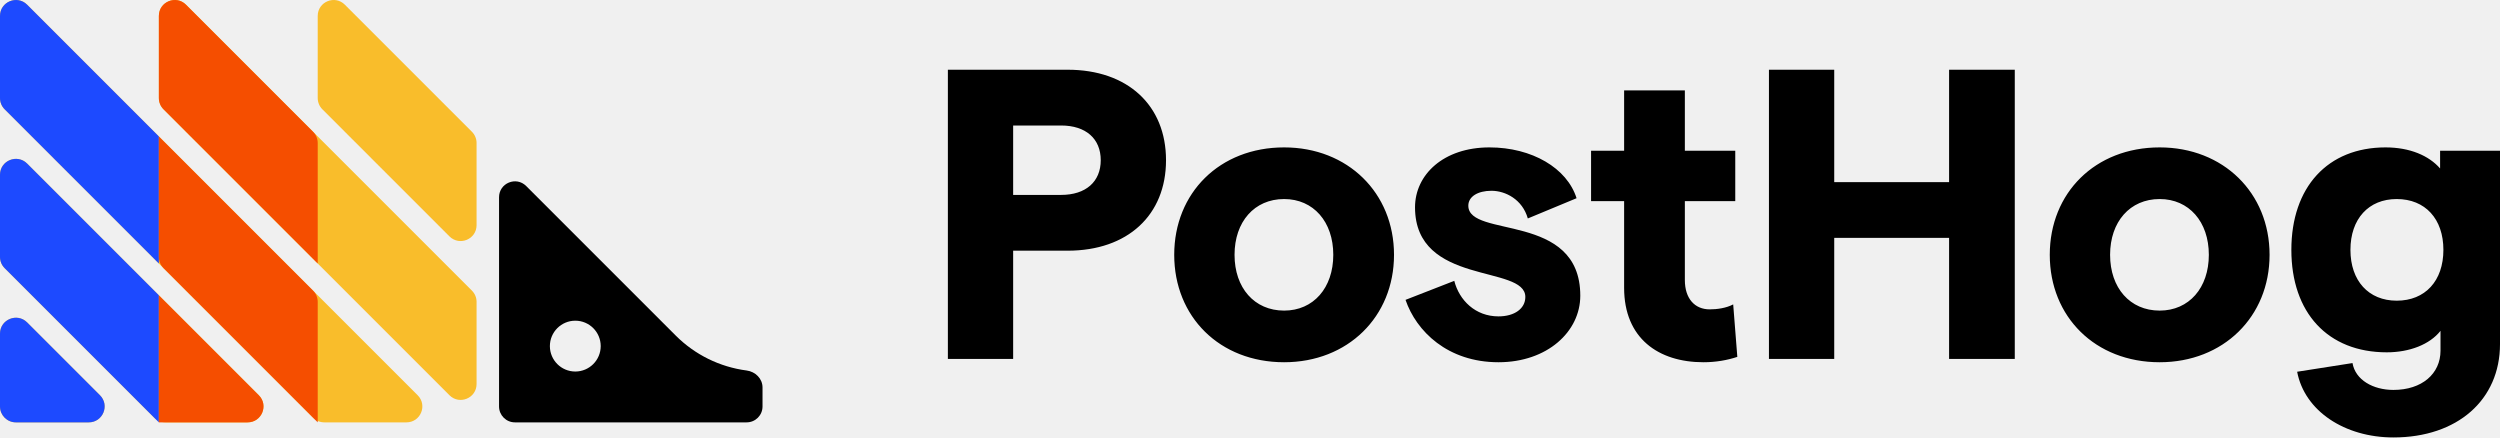
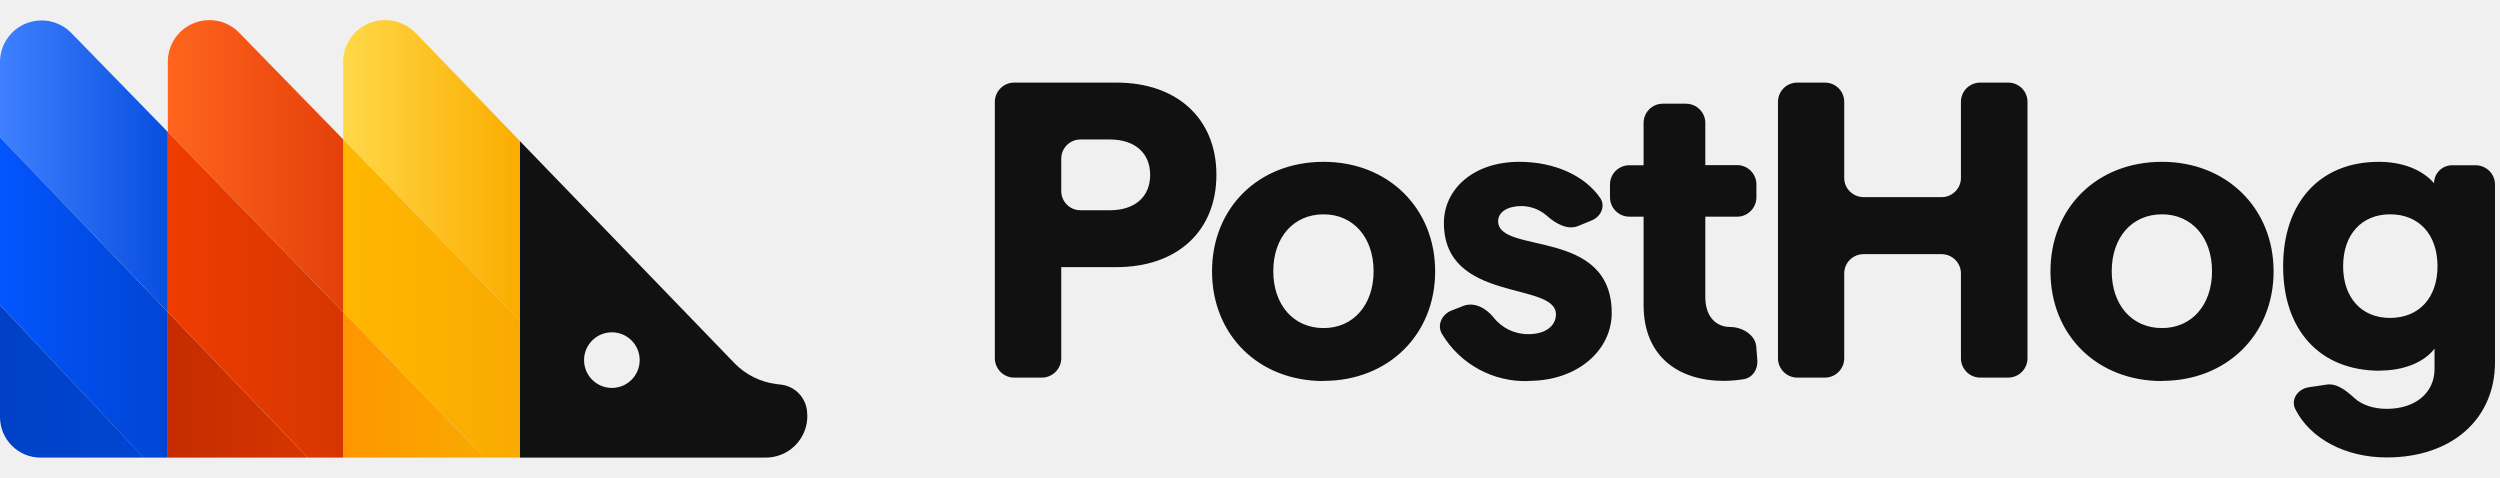
- <svg xmlns="http://www.w3.org/2000/svg" viewBox="0 0 800 140">
-   <g fill-rule="nonzero" fill="none">
-     <path d="M55.383 75.225c-1.874 3.748-7.222 3.748-9.096 0l-4.482-8.963a5.085 5.085 0 0 1 0-4.548l4.482-8.964c1.874-3.748 7.222-3.748 9.096 0l4.482 8.964a5.084 5.084 0 0 1 0 4.548l-4.482 8.963Zm0 50.836c-1.874 3.747-7.222 3.747-9.096 0l-4.482-8.964a5.085 5.085 0 0 1 0-4.548l4.482-8.964c1.874-3.748 7.222-3.748 9.096 0l4.482 8.964a5.084 5.084 0 0 1 0 4.548l-4.482 8.964Z" fill="#1D4AFF" />
-     <path d="M0 106.765c0-4.53 5.477-6.8 8.68-3.596l23.307 23.307c3.204 3.204.935 8.68-3.595 8.68H5.085A5.085 5.085 0 0 1 0 130.073v-23.307Zm0-24.55c0 1.35.536 2.643 1.49 3.596l47.856 47.856a5.086 5.086 0 0 0 3.595 1.49h26.286c4.53 0 6.799-5.477 3.595-8.681L8.681 52.334C5.477 49.131 0 51.4 0 55.93v26.286Zm0-50.834c0 1.348.536 2.642 1.49 3.595l98.69 98.691a5.086 5.086 0 0 0 3.596 1.49h26.285c4.53 0 6.8-5.477 3.596-8.681L8.681 1.5C5.477-1.704 0 .565 0 5.095v26.286Zm50.835 0c0 1.348.536 2.642 1.49 3.595l91.5 91.5c3.203 3.204 8.68.935 8.68-3.596V96.595a5.086 5.086 0 0 0-1.49-3.596l-91.5-91.5c-3.203-3.203-8.68-.934-8.68 3.596v26.286ZM110.35 1.5c-3.203-3.204-8.68-.935-8.68 3.595v26.286c0 1.348.536 2.642 1.49 3.595l40.664 40.665c3.204 3.204 8.68.935 8.68-3.596V45.76a5.086 5.086 0 0 0-1.489-3.596L110.35 1.5Z" fill="#F9BD2B" />
-     <path d="m216.24 107.388-47.864-47.863c-3.204-3.204-8.681-.935-8.681 3.595v66.952a5.085 5.085 0 0 0 5.085 5.085h74.142a5.085 5.085 0 0 0 5.085-5.085v-6.097c0-2.809-2.286-5.052-5.07-5.414a39.27 39.27 0 0 1-22.698-11.173Zm-32.145 11.502a8.137 8.137 0 0 1-8.133-8.134 8.137 8.137 0 0 1 8.133-8.134 8.137 8.137 0 0 1 8.134 8.134 8.137 8.137 0 0 1-8.134 8.134Z" fill="#000" />
-     <path d="M0 130.072a5.085 5.085 0 0 0 5.085 5.085h23.307c4.53 0 6.799-5.477 3.595-8.681L8.681 103.169C5.477 99.966 0 102.235 0 106.765v23.307Zm50.835-86.418L8.68 1.5C5.477-1.704 0 .565 0 5.095v26.286c0 1.348.536 2.642 1.49 3.595l49.345 49.346V43.654ZM8.68 52.334C5.477 49.131 0 51.4 0 55.93v26.286c0 1.348.536 2.642 1.49 3.595l49.345 49.346V94.489L8.68 52.334Z" fill="#1D4AFF" />
-     <path d="M101.67 45.76a5.083 5.083 0 0 0-1.49-3.596L59.516 1.5c-3.204-3.204-8.681-.935-8.681 3.595v26.286c0 1.348.536 2.642 1.49 3.595l49.345 49.346V45.76Zm-50.835 89.397h28.392c4.53 0 6.799-5.477 3.595-8.681L50.835 94.489v40.668Zm0-91.503v38.562c0 1.348.536 2.642 1.49 3.595l49.345 49.346V96.595a5.084 5.084 0 0 0-1.49-3.596L50.835 43.654Z" fill="#F54E00" />
-     <path d="M303.32 114.86h20.888V80.22h17.452c19.17 0 31.466-11.37 31.466-28.954 0-17.584-12.295-28.954-31.466-28.954h-38.34v92.547Zm20.888-52.488V40.16h15.337c7.932 0 12.692 4.23 12.692 11.105 0 6.876-4.76 11.106-12.692 11.106h-15.337Zm86.71 53.545c20.36 0 35.167-14.543 35.167-34.375 0-19.831-14.807-34.374-35.167-34.374-20.625 0-35.168 14.543-35.168 34.374 0 19.832 14.543 34.375 35.168 34.375Zm-15.866-34.375c0-10.577 6.346-17.848 15.866-17.848 9.386 0 15.733 7.271 15.733 17.848 0 10.577-6.347 17.849-15.733 17.849-9.52 0-15.866-7.272-15.866-17.849Zm84.462 34.375c15.601 0 26.178-9.784 26.178-21.286 0-26.97-35.829-18.245-35.829-28.822 0-2.908 3.04-4.759 7.404-4.759 4.495 0 9.916 2.776 11.634 8.858l15.601-6.479c-3.04-9.65-14.279-16.261-27.896-16.261-14.676 0-23.798 8.725-23.798 19.17 0 25.252 35.3 18.245 35.3 28.69 0 3.702-3.437 6.214-8.594 6.214-7.403 0-12.56-5.156-14.146-11.37l-15.601 6.081c3.438 10.048 13.486 19.964 29.747 19.964Zm76.43-1.718-1.321-16.791c-2.248 1.19-5.157 1.586-7.536 1.586-4.76 0-7.933-3.437-7.933-9.387V64.355h16.13v-16.13h-16.13V28.923h-19.435v19.302h-10.577v16.13h10.577v27.764c0 16.13 10.974 23.798 25.384 23.798 3.967 0 7.669-.66 10.842-1.718Zm67.764-91.887v35.961h-36.755v-35.96h-20.89v92.546h20.89V76.122h36.755v38.737h21.021V22.312h-21.021Zm67.386 93.605c20.36 0 35.168-14.543 35.168-34.375 0-19.831-14.807-34.374-35.168-34.374-20.625 0-35.168 14.543-35.168 34.374 0 19.832 14.543 34.375 35.168 34.375ZM675.23 81.542c0-10.577 6.346-17.848 15.865-17.848 9.387 0 15.733 7.271 15.733 17.848 0 10.577-6.346 17.849-15.733 17.849-9.519 0-15.865-7.272-15.865-17.849Zm88.545 31.202c7.272 0 13.75-2.512 17.188-6.875v6.346c0 7.404-5.95 12.56-15.072 12.56-6.479 0-12.164-3.173-13.09-8.594l-17.715 2.777c2.38 12.56 15.204 21.022 30.805 21.022 20.492 0 34.11-12.032 34.11-29.88V48.225h-19.17v5.685c-3.57-4.098-9.652-6.742-17.452-6.742-18.51 0-30.144 12.692-30.144 32.788 0 20.096 11.634 32.788 30.54 32.788ZM752.14 79.956c0-9.916 5.817-16.262 14.807-16.262 9.123 0 14.94 6.346 14.94 16.262s-5.817 16.262-14.94 16.262c-8.99 0-14.807-6.346-14.807-16.262Z" fill="#000" />
+ <svg xmlns="http://www.w3.org/2000/svg" viewBox="0 0 160 28" width="157" height="30">
+   <g clip-path="url(#logo-landscape-color-gradient-clip0_56_1021)">
+     <path fill="#111" d="M51.66 25.22A1.9 1.9 0 0 0 50 23.33l-.34-.04c-1-.13-1.94-.6-2.65-1.33L33.28 7.75V28H49a2.66 2.66 0 0 0 2.67-2.67zM39.2 23.54h-.09a1.78 1.78 0 1 1 .1 0" />
+     <path fill="url(#logo-landscape-color-gradient-paint0_linear_56_1021)" d="M21.96 2.67v4.96l11.3 11.6h.02V7.75L26.63.85a2.8 2.8 0 0 0-2-.85 2.67 2.67 0 0 0-2.67 2.67" />
+     <path fill="url(#logo-landscape-color-gradient-paint1_linear_56_1021)" d="M21.96 7.63v11.05L31.03 28h2.25v-8.75z" />
+     <path fill="url(#logo-landscape-color-gradient-paint2_linear_56_1021)" d="M21.96 28h9.07l-9.07-9.32z" />
+     <path fill="url(#logo-landscape-color-gradient-paint3_linear_56_1021)" d="M10.74 2.66v4.5l11.22 11.52V7.63L15.3.8a2.66 2.66 0 0 0-4.56 1.86" />
+     <path fill="url(#logo-landscape-color-gradient-paint4_linear_56_1021)" d="M10.74 28h8.96l-8.96-9.32z" />
+     <path fill="url(#logo-landscape-color-gradient-paint5_linear_56_1021)" d="M10.74 7.16v11.52L19.7 28h2.26v-9.32z" />
+     <path fill="url(#logo-landscape-color-gradient-paint6_linear_56_1021)" d="M10.74 7.16 4.54.8A2.66 2.66 0 0 0 0 2.66V7.5l10.74 11.18z" />
+     <path fill="url(#logo-landscape-color-gradient-paint7_linear_56_1021)" d="M9.19 28h1.55v-9.32L0 7.5v10.73z" />
+     <path fill="url(#logo-landscape-color-gradient-paint8_linear_56_1021)" d="M0 25.41A2.6 2.6 0 0 0 2.58 28H9.2L0 18.23z" />
  </g>
+   <path fill="#111" d="M64.9 22.88c-.67 0-1.23-.56-1.23-1.24V5.24c0-.69.56-1.24 1.24-1.24h6.55c3.89 0 6.39 2.32 6.39 5.9 0 3.6-2.5 5.91-6.4 5.91h-3.53v5.83c0 .68-.56 1.24-1.24 1.24zm3.02-11.94c0 .68.55 1.23 1.23 1.23h1.88c1.6 0 2.58-.86 2.58-2.26s-.97-2.27-2.58-2.27h-1.88c-.68 0-1.23.55-1.23 1.23zM84.71 23.1c-4.18 0-7.14-2.97-7.14-7.02s2.96-7.01 7.14-7.01c4.14 0 7.14 2.97 7.14 7.01 0 4.05-3 7.01-7.14 7.01m-3.22-7.02c0 2.16 1.3 3.64 3.22 3.64 1.9 0 3.2-1.48 3.2-3.64s-1.3-3.64-3.2-3.64c-1.93 0-3.22 1.48-3.22 3.64m16.34 7.03a6.2 6.2 0 0 1-5.54-3.01c-.34-.57-.01-1.26.6-1.5l.77-.3c.7-.27 1.45.15 1.92.73a2.8 2.8 0 0 0 2.25 1.08c1.05 0 1.75-.51 1.75-1.27 0-2.13-7.17-.7-7.17-5.85 0-2.13 1.85-3.91 4.83-3.91 2.27 0 4.2.9 5.17 2.31.36.53.05 1.2-.54 1.44l-.85.35c-.68.29-1.45-.14-2-.63a2.5 2.5 0 0 0-1.64-.64c-.89 0-1.5.38-1.5.97 0 2.16 7.27.38 7.27 5.88 0 2.35-2.15 4.34-5.32 4.34m14.64-1.31c.04.57-.3 1.1-.86 1.2q-.6.1-1.27.11c-2.92 0-5.15-1.56-5.15-4.85v-5.66h-.91c-.69 0-1.24-.56-1.24-1.24v-.82c0-.68.55-1.23 1.24-1.23h.91v-2.7c0-.69.55-1.24 1.23-1.24h1.48c.68 0 1.24.55 1.24 1.23v2.7h2.04c.68 0 1.23.56 1.23 1.24v.82c0 .68-.55 1.24-1.23 1.24h-2.04v5.15c0 1.2.64 1.91 1.6 1.91.75 0 1.6.5 1.66 1.25zM125.5 5.23c0-.68.55-1.23 1.23-1.23h1.8c.68 0 1.23.55 1.23 1.23v16.41c0 .68-.55 1.24-1.23 1.24h-1.8c-.68 0-1.23-.56-1.23-1.24v-5.43c0-.68-.56-1.23-1.24-1.23h-5c-.67 0-1.23.55-1.23 1.23v5.43c0 .68-.55 1.24-1.23 1.24h-1.77c-.69 0-1.24-.56-1.24-1.24V5.24c0-.69.55-1.24 1.24-1.24h1.77c.68 0 1.23.55 1.23 1.23v4.87c0 .68.56 1.23 1.24 1.23h5c.67 0 1.23-.55 1.23-1.23zm12.87 17.87c-4.19 0-7.14-2.97-7.14-7.02s2.95-7.01 7.14-7.01c4.13 0 7.14 2.97 7.14 7.01 0 4.05-3 7.01-7.14 7.01m-3.22-7.02c0 2.16 1.29 3.64 3.22 3.64 1.9 0 3.2-1.48 3.2-3.64s-1.3-3.64-3.2-3.64c-1.93 0-3.22 1.48-3.22 3.64m17.17 6.37c-3.84 0-6.2-2.58-6.2-6.68s2.36-6.69 6.12-6.69c1.58 0 2.82.54 3.54 1.37 0-.64.52-1.15 1.16-1.15h1.5c.68 0 1.24.55 1.24 1.23V21.9c0 3.64-2.77 6.09-6.93 6.09-2.64 0-4.9-1.2-5.85-3.09-.31-.62.16-1.29.85-1.4l1.14-.17c.67-.11 1.29.4 1.78.85.5.46 1.26.7 2.08.7 1.85 0 3.06-1.04 3.06-2.55v-1.3c-.7.9-2.01 1.4-3.49 1.4m-2.36-6.68c0 2.02 1.18 3.31 3 3.31 1.86 0 3.04-1.29 3.04-3.31s-1.18-3.32-3.03-3.32c-1.83 0-3.01 1.3-3.01 3.32" />
+   <defs>
+     <linearGradient id="logo-landscape-color-gradient-paint0_linear_56_1021" x1="21.96" x2="33.28" y1="9.62" y2="9.62" gradientUnits="userSpaceOnUse">
+       <stop stop-color="#ffd849" />
+       <stop offset=".96" stop-color="#fbae01" />
+     </linearGradient>
+     <linearGradient id="logo-landscape-color-gradient-paint1_linear_56_1021" x1="21.96" x2="33.28" y1="17.81" y2="17.81" gradientUnits="userSpaceOnUse">
+       <stop stop-color="#ffb700" />
+       <stop offset="1" stop-color="#f9aa01" />
+     </linearGradient>
+     <linearGradient id="logo-landscape-color-gradient-paint2_linear_56_1021" x1="21.96" x2="31.03" y1="23.34" y2="23.34" gradientUnits="userSpaceOnUse">
+       <stop stop-color="#ff9500" />
+       <stop offset="1" stop-color="#f8aa00" />
+     </linearGradient>
+     <linearGradient id="logo-landscape-color-gradient-paint3_linear_56_1021" x1="10.74" x2="21.96" y1="9.34" y2="9.34" gradientUnits="userSpaceOnUse">
+       <stop stop-color="#ff651e" />
+       <stop offset="1" stop-color="#e4400a" />
+     </linearGradient>
+     <linearGradient id="logo-landscape-color-gradient-paint4_linear_56_1021" x1="10.74" x2="19.7" y1="23.34" y2="23.34" gradientUnits="userSpaceOnUse">
+       <stop stop-color="#c42c00" />
+       <stop offset="1" stop-color="#d63600" />
+     </linearGradient>
+     <linearGradient id="logo-landscape-color-gradient-paint5_linear_56_1021" x1="10.74" x2="21.96" y1="17.58" y2="17.58" gradientUnits="userSpaceOnUse">
+       <stop stop-color="#ef3c00" />
+       <stop offset="1" stop-color="#d63601" />
+     </linearGradient>
+     <linearGradient id="logo-landscape-color-gradient-paint6_linear_56_1021" x1="0" x2="10.74" y1="9.34" y2="9.34" gradientUnits="userSpaceOnUse">
+       <stop stop-color="#3f80ff" />
+       <stop offset="1" stop-color="#084fe0" />
+     </linearGradient>
+     <linearGradient id="logo-landscape-color-gradient-paint7_linear_56_1021" x1="0" x2="10.74" y1="17.75" y2="17.75" gradientUnits="userSpaceOnUse">
+       <stop stop-color="#0255ff" />
+       <stop offset="1" stop-color="#0145d2" />
+     </linearGradient>
+     <linearGradient id="logo-landscape-color-gradient-paint8_linear_56_1021" x1="0" x2="9.19" y1="23.11" y2="23.11" gradientUnits="userSpaceOnUse">
+       <stop stop-color="#0041c6" />
+       <stop offset="1" stop-color="#0045d0" />
+     </linearGradient>
+     <clipPath id="logo-landscape-color-gradient-clip0_56_1021">
+       <path fill="#fff" d="M0 0h51.67v28H0z" />
+     </clipPath>
+   </defs>
</svg>
